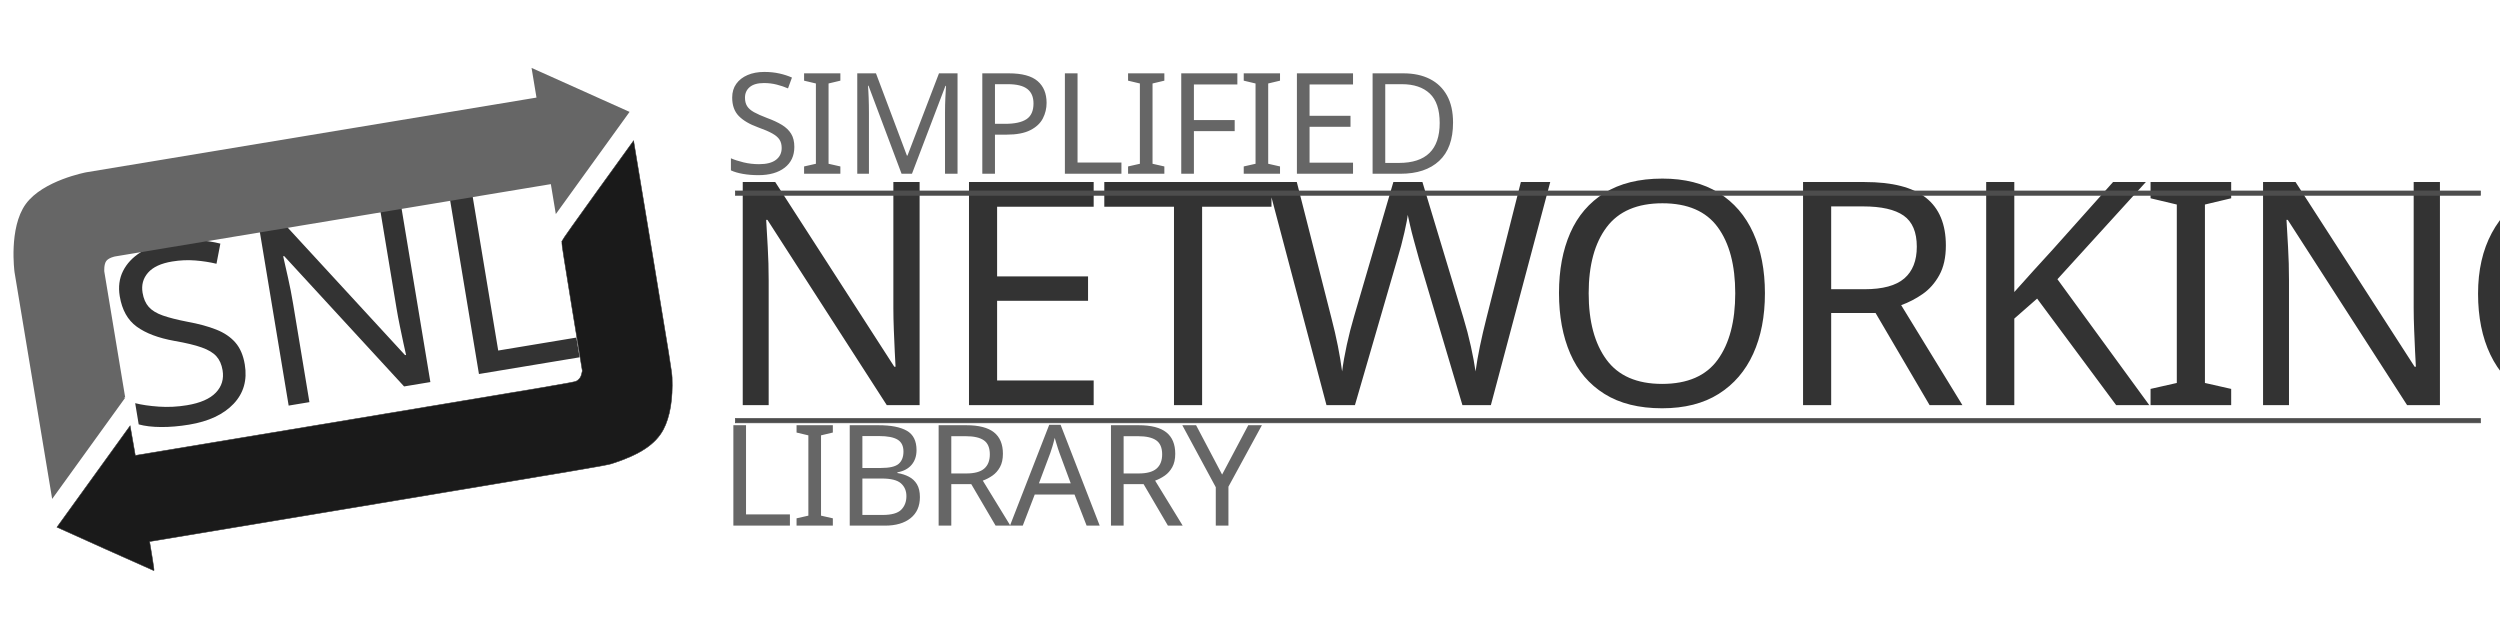
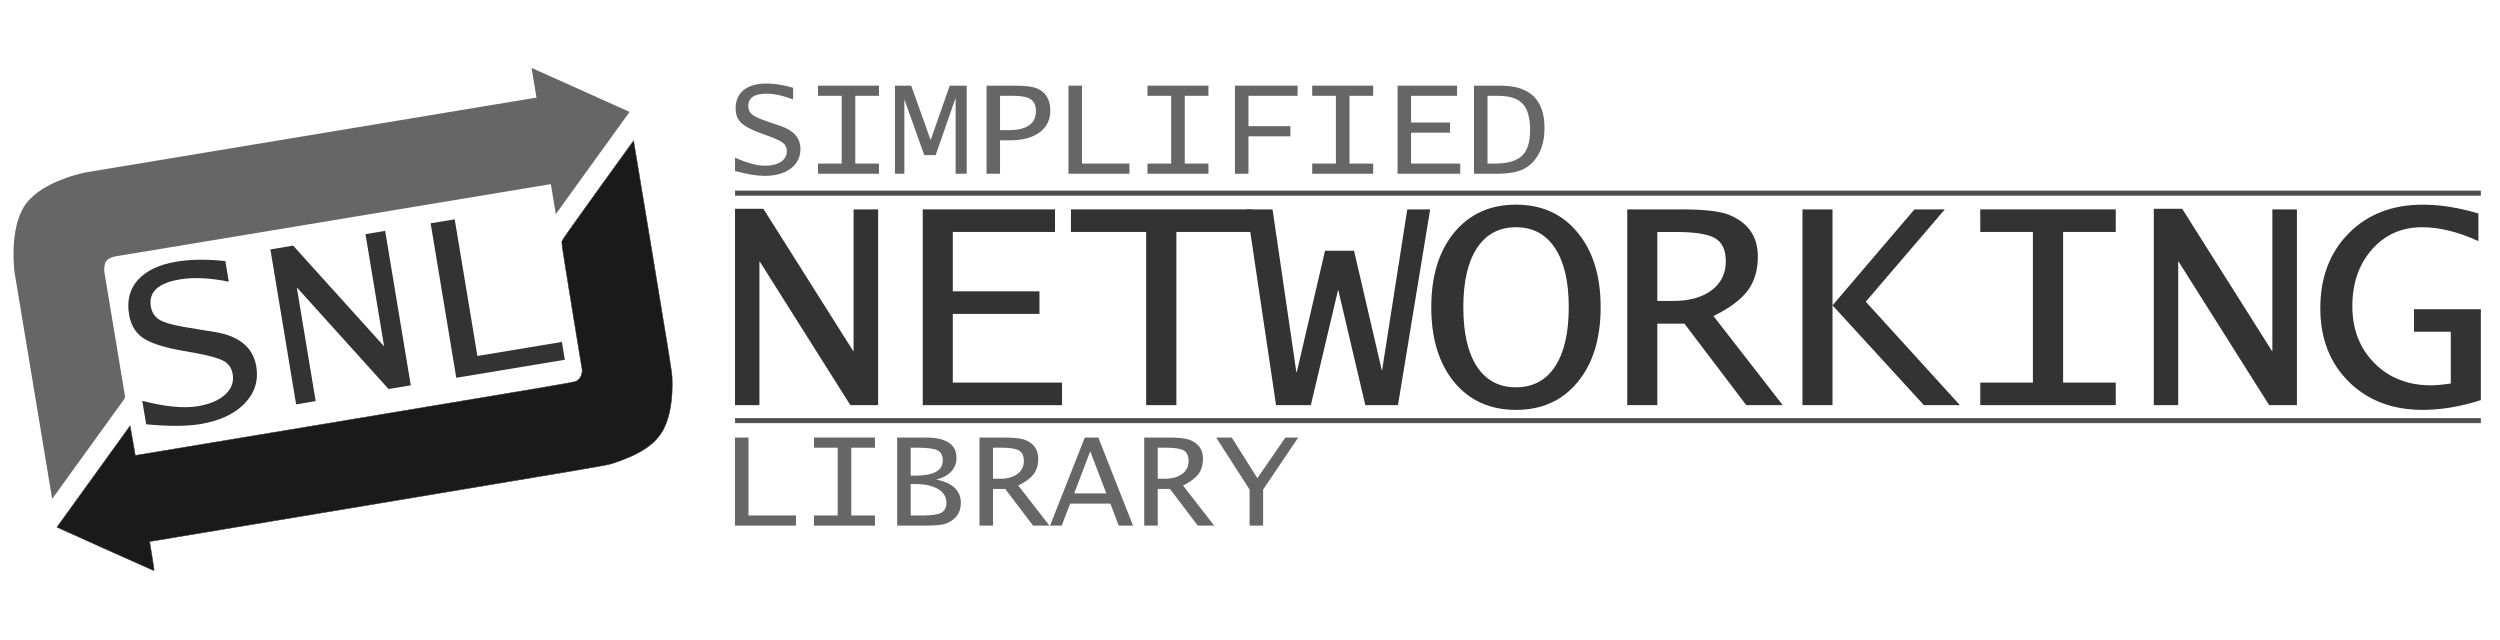
- <svg xmlns="http://www.w3.org/2000/svg" width="2000" height="512" id="svg4330" version="1.1" viewBox="0 0 2000 512">
-   <defs id="defs4332" />
+ <svg xmlns="http://www.w3.org/2000/svg" width="2000" height="512" viewBox="0 0 2000 512">
  <g id="layer1" transform="translate(0,448)">
-     <text xml:space="preserve" style="font-style:normal;font-variant:normal;font-weight:normal;font-stretch:semi-condensed;font-size:201.497px;line-height:125%;font-family:'Lucida Console';-inkscape-font-specification:'Lucida Console, Semi-Condensed';text-align:start;letter-spacing:0px;word-spacing:0px;writing-mode:lr-tb;text-anchor:start;display:inline;opacity:1;fill:#333333;fill-opacity:1;stroke:none;stroke-width:1px;stroke-linecap:butt;stroke-linejoin:miter;stroke-opacity:1" x="115.967" y="-84.703" id="text3384" transform="matrix(0.9941051,-0.164971,0.1624593,0.9789699,0,0)">
-       <tspan id="tspan3386" x="115.967" y="-84.703">SNL</tspan>
-     </text>
+     <g transform="matrix(0.9941051,-0.164971,0.1624593,0.9789699,0,0)" style="font-style:normal;font-variant:normal;font-weight:normal;font-stretch:semi-condensed;font-size:201.497px;line-height:125%;font-family:'Lucida Console';-inkscape-font-specification:'Lucida Console, Semi-Condensed';text-align:start;letter-spacing:0px;word-spacing:0px;writing-mode:lr-tb;text-anchor:start;display:inline;opacity:1;fill:#333333;fill-opacity:1;stroke:none;stroke-width:1px;stroke-linecap:butt;stroke-linejoin:miter;stroke-opacity:1" id="text3384">
+       <path d="m 215.338,-207.982 0,16.824 q -21.35,-8.265 -37.977,-8.265 -26.269,0 -26.269,17.71 0,7.182 4.919,11.61 4.919,4.329 18.202,8.953 l 12.397,4.329 11.806,4.034 q 27.45,9.642 27.45,32.664 0,17.513 -14.069,28.04 -13.971,10.429 -37.485,10.429 -16.332,0 -42.208,-6.985 l 0,-19.185 q 25.777,11.61 42.798,11.61 14.365,0 22.924,-5.608 8.56,-5.706 8.56,-15.25 0,-7.281 -5.116,-11.511 -5.018,-4.231 -20.858,-10.035 l -12.987,-4.723 q -19.382,-7.182 -26.958,-14.758 -7.477,-7.576 -7.477,-20.169 0,-17.021 11.511,-26.368 11.61,-9.347 32.566,-9.347 17.021,0 38.273,6.002 z" style="" id="path4147" />
+       <path d="m 252.135,-84.703 0,-126.624 18.3,0 57.95,91.795 0.197,0 0,-91.402 15.84,0 0,126.231 -17.906,0 -58.344,-92.484 -0.295,0 0,92.484 -15.742,0 z" style="" id="path4149" />
+       <path d="m 381.022,-84.703 0,-126.231 19.382,0 0,111.669 67.985,0 0,14.561 -87.368,0 z" style="" id="path4151" />
+     </g>
    <path style="display:inline;opacity:1;fill:#666666;fill-rule:evenodd;stroke:#666666;stroke-width:2.279px;stroke-linecap:butt;stroke-linejoin:miter;stroke-opacity:1" d="M 99.023,-129.91 82.301,-230.678 c 0,0 -0.499,-6.015 1.762,-9.148 2.249,-3.116 7.769,-4.136 7.769,-4.136 l 349.785,-58.046 3.715,22.386 56.581,-78.398 -75.193,-33.759 3.781,22.782 -361.358,59.967 c 0,0 -34.27,6.441 -47.655,24.987 -13.443,18.625 -8.751,53.523 -8.751,53.523 l 29.669,178.783 56.581,-78.398" id="path3438" />
    <path style="display:inline;opacity:1;fill:#1a1a1a;stroke:#333333;stroke-width:0.403;stroke-opacity:1" d="m 84.243,-8.827 -38.682,-17.417 29.267,-40.554 29.267,-40.554 2.077,11.859 2.077,11.859 175.473,-29.224 c 163.673,-27.259 175.596,-29.291 177.311,-30.218 2.398,-1.296 3.639,-2.998 4.296,-5.894 l 0.534,-2.352 -8.447,-51.563 c -5.282,-32.245 -8.305,-51.586 -8.068,-51.626 0.209,-0.035 0.257,-0.271 0.107,-0.526 -0.152,-0.258 12.488,-18.142 28.571,-40.423 l 28.843,-39.96 15.304,92.218 c 13.288,80.074 15.33,92.87 15.503,97.172 0.696,17.295 -1.691,31.603 -6.933,41.541 -6.26,11.869 -18.897,20.243 -41.442,27.463 -3.942,1.263 -20.216,4.032 -186.977,31.82 l -182.659,30.437 1.936,11.669 c 1.065,6.418 1.799,11.674 1.631,11.68 -0.168,0.005 -17.713,-7.827 -38.988,-17.406 z" id="path4308" />
-     <text xml:space="preserve" style="font-style:normal;font-variant:normal;font-weight:normal;font-stretch:semi-condensed;font-size:250px;line-height:125%;font-family:'Lucida Console';-inkscape-font-specification:'Lucida Console, Semi-Condensed';text-align:start;letter-spacing:-9px;word-spacing:0px;writing-mode:lr-tb;text-anchor:start;fill:#333333;fill-opacity:1;stroke:none;stroke-width:1px;stroke-linecap:butt;stroke-linejoin:miter;stroke-opacity:1" x="569.938" y="-123.875" id="text4350">
-       <tspan id="tspan4352" x="569.938" y="-123.875">NETWORKING</tspan>
-     </text>
-     <text xml:space="preserve" style="font-style:normal;font-variant:normal;font-weight:normal;font-stretch:semi-condensed;font-size:112.5px;line-height:125%;font-family:'Lucida Console';-inkscape-font-specification:'Lucida Console, Semi-Condensed';text-align:start;letter-spacing:-2px;word-spacing:0px;writing-mode:lr-tb;text-anchor:start;fill:#666666;fill-opacity:1;stroke:none;stroke-width:1px;stroke-linecap:butt;stroke-linejoin:miter;stroke-opacity:1" x="579" y="-309" id="text4354">
-       <tspan id="tspan4356" x="579" y="-309">SIMPLIFIED</tspan>
-     </text>
-     <text xml:space="preserve" style="font-style:normal;font-variant:normal;font-weight:normal;font-stretch:semi-condensed;font-size:112.5px;line-height:125%;font-family:'Lucida Console';-inkscape-font-specification:'Lucida Console, Semi-Condensed';text-align:start;letter-spacing:-2px;word-spacing:0px;writing-mode:lr-tb;text-anchor:start;fill:#666666;fill-opacity:1;stroke:none;stroke-width:1px;stroke-linecap:butt;stroke-linejoin:miter;stroke-opacity:1" x="575.79" y="-27.496" id="text4354-5">
-       <tspan id="tspan4356-0" x="575.79" y="-27.496">LIBRARY</tspan>
-     </text>
-     <rect style="opacity:1;fill:#4d4d4d;fill-opacity:1;stroke:#4d4d4d;stroke-width:0.586;stroke-opacity:1" id="rect4383" width="1396.039" height="3.414" x="588.293" y="-295.207" />
-     <rect style="opacity:1;fill:#4d4d4d;fill-opacity:1;stroke:#4d4d4d;stroke-width:0.586;stroke-opacity:1" id="rect4383-6" width="1396.039" height="3.414" x="588.293" y="-113.176" />
+     <g style="font-style:normal;font-variant:normal;font-weight:normal;font-stretch:semi-condensed;font-size:250px;line-height:125%;font-family:'Lucida Console';-inkscape-font-specification:'Lucida Console, Semi-Condensed';text-align:start;letter-spacing:-9px;word-spacing:0px;writing-mode:lr-tb;text-anchor:start;fill:#333333;fill-opacity:1;stroke:none;stroke-width:1px;stroke-linecap:butt;stroke-linejoin:miter;stroke-opacity:1" id="text4350">
+       <path d="m 588.004,-123.875 0,-157.104 22.705,0 71.899,113.892 0.244,0 0,-113.403 19.653,0 0,156.616 -22.217,0 -72.388,-114.746 -0.366,0 0,114.746 -19.531,0 z" style="" id="path4154" />
+       <path d="m 738.184,-123.875 0,-156.616 105.835,0 0,18.066 -81.787,0 0,47.485 69.336,0 0,18.066 -69.336,0 0,54.932 87.402,0 0,18.066 -111.45,0 z" style="" id="path4156" />
+       <path d="m 916.928,-123.875 0,-138.55 -60.181,0 0,-18.066 144.531,0 0,18.066 -60.181,0 0,138.55 -24.17,0 z" style="" id="path4158" />
+       <path d="m 1020.843,-123.875 -23.315,-156.616 20.508,0 19.043,130.127 0.366,0 22.583,-97.046 23.193,0 22.217,95.581 0.244,0 20.142,-128.662 18.311,0 -25.757,156.616 -26.123,0 -21.606,-91.919 -0.244,0 -21.729,91.919 -27.832,0 z" style="" id="path4160" />
+       <path d="m 1145.022,-202.244 q 0,-37.476 18.311,-59.692 18.433,-22.339 49.438,-22.339 31.006,0 49.316,22.339 18.433,22.217 18.433,59.692 0,37.598 -18.433,59.937 -18.311,22.217 -49.316,22.217 -31.006,0 -49.438,-22.217 -18.311,-22.339 -18.311,-59.937 z m 25.635,0 q 0,30.762 10.864,47.485 10.986,16.602 31.25,16.602 20.264,0 31.25,-16.602 10.986,-16.724 10.986,-47.485 0,-30.64 -10.986,-47.241 -10.986,-16.724 -31.25,-16.724 -20.264,0 -31.25,16.724 -10.864,16.602 -10.864,47.241 z" style="" id="path4162" />
+       <path d="m 1301.793,-123.875 0,-156.616 43.823,0 q 27.344,0 37.964,4.517 22.705,9.399 22.705,33.203 0,16.357 -8.179,27.344 -8.179,10.864 -27.344,20.264 l 55.42,71.289 -29.175,0 -49.438,-65.186 -21.729,0 0,65.186 -24.048,0 z m 24.048,-83.374 12.695,0 q 19.409,0 30.762,-8.545 11.352,-8.545 11.352,-23.071 0,-13.55 -8.545,-18.555 -8.545,-5.005 -31.494,-5.005 l -14.771,0 0,55.176 z" style="" id="path4164" />
+       <path d="m 1441.963,-123.875 0,-156.616 24.048,0 0,76.782 65.552,-76.782 24.292,0 -63.232,73.853 75.317,82.764 -28.809,0 -73.12,-79.834 0,79.834 -24.048,0 z" style="" id="path4166" />
+       <path d="m 1584.208,-123.875 0,-18.066 42.114,0 0,-120.483 -42.114,0 0,-18.066 108.398,0 0,18.066 -42.114,0 0,120.483 42.114,0 0,18.066 -108.398,0 z" style="" id="path4168" />
+       <path d="m 1723.035,-123.875 0,-157.104 22.705,0 71.899,113.892 0.244,0 0,-113.403 19.653,0 0,156.616 -22.217,0 -72.388,-114.746 -0.366,0 0,114.746 -19.531,0 z" style="" id="path4170" />
+       <path d="m 1982.712,-277.195 0,22.095 q -24.17,-11.108 -45.166,-11.108 -24.292,0 -40.039,17.822 -15.625,17.822 -15.625,45.41 0,27.71 17.7,45.532 17.7,17.7 45.166,17.7 6.226,0 15.869,-1.465 l 0,-41.382 -29.419,0 0,-18.066 53.467,0 0,72.754 q -24.536,7.812 -46.509,7.812 -36.377,0 -59.204,-22.583 -22.705,-22.583 -22.705,-58.716 0,-36.987 22.705,-59.937 22.705,-22.949 59.326,-22.949 20.752,0 44.434,7.08 z" style="" id="path4172" />
+     </g>
+     <g style="font-style:normal;font-variant:normal;font-weight:normal;font-stretch:semi-condensed;font-size:112.5px;line-height:125%;font-family:'Lucida Console';-inkscape-font-specification:'Lucida Console, Semi-Condensed';text-align:start;letter-spacing:-2px;word-spacing:0px;writing-mode:lr-tb;text-anchor:start;fill:#666666;fill-opacity:1;stroke:none;stroke-width:1px;stroke-linecap:butt;stroke-linejoin:miter;stroke-opacity:1" id="text4354">
+       <path d="m 634.481,-377.829 0,9.393 q -11.92,-4.614 -21.204,-4.614 -14.667,0 -14.667,9.888 0,4.01 2.747,6.482 2.747,2.417 10.162,4.999 l 6.921,2.417 6.592,2.252 q 15.326,5.383 15.326,18.237 0,9.778 -7.855,15.656 -7.8,5.823 -20.929,5.823 -9.119,0 -23.566,-3.9 l 0,-10.712 q 14.392,6.482 23.895,6.482 8.02,0 12.799,-3.131 4.779,-3.186 4.779,-8.514 0,-4.065 -2.856,-6.427 -2.802,-2.362 -11.646,-5.603 l -7.251,-2.637 q -10.822,-4.01 -15.051,-8.24 -4.175,-4.23 -4.175,-11.261 0,-9.503 6.427,-14.722 6.482,-5.219 18.182,-5.219 9.503,0 21.368,3.351 z" style="" id="path4175" />
+       <path d="m 654.399,-309 0,-8.13 18.951,0 0,-54.218 -18.951,0 0,-8.13 48.779,0 0,8.13 -18.951,0 0,54.218 18.951,0 0,8.13 -48.779,0 z" style="" id="path4177" />
+       <path d="m 715.955,-309 0,-70.477 13.019,0 15.491,43.396 0.11,0 15.216,-43.396 13.568,0 0,70.477 -8.844,0 0,-60.48 -0.11,0 -15.875,45.593 -9.119,0 -15.82,-44.33 -0.11,0 0,59.216 -7.526,0 z" style="" id="path4179" />
+       <path d="m 789.211,-309 0,-70.477 22.906,0 q 12.25,0 17.468,2.197 10.657,4.614 10.657,17.798 0,11.096 -8.624,17.413 -8.569,6.317 -23.676,6.317 l -7.91,0 0,26.752 -10.822,0 z m 10.822,-34.882 6.757,0 q 21.973,0 21.973,-15.381 0,-6.482 -4.175,-9.283 -4.12,-2.802 -13.788,-2.802 l -10.767,0 0,27.466 z" style="" id="path4181" />
+       <path d="m 854.777,-309 0,-70.477 10.822,0 0,62.347 37.958,0 0,8.13 -48.779,0 z" style="" id="path4183" />
+       <path d="m 917.981,-309 0,-8.13 18.951,0 0,-54.218 -18.951,0 0,-8.13 48.779,0 0,8.13 -18.951,0 0,54.218 18.951,0 0,8.13 -48.779,0 z" style="" id="path4185" />
+       <path d="m 987.941,-309 0,-70.477 50.153,0 0,8.13 -39.331,0 0,24.28 33.563,0 0,8.13 -33.563,0 0,29.938 -10.822,0 z" style="" id="path4187" />
+       <path d="m 1049.772,-309 0,-8.13 18.951,0 0,-54.218 -18.951,0 0,-8.13 48.779,0 0,8.13 -18.951,0 0,54.218 18.951,0 0,8.13 -48.779,0 z" style="" id="path4189" />
+       <path d="m 1118.029,-309 0,-70.477 47.626,0 0,8.13 -36.804,0 0,21.368 31.201,0 0,8.13 -31.201,0 0,24.719 39.331,0 0,8.13 -50.153,0 z" style="" id="path4191" />
+       <path d="m 1179.201,-309 0,-70.477 21.259,0 q 35.156,0 35.156,33.838 0,15.656 -7.636,25.323 -4.779,6.097 -11.81,8.734 Q 1209.193,-309 1197.548,-309 l -18.347,0 z m 10.822,-8.13 5.438,0 q 15.491,0 22.028,-6.152 6.592,-6.152 6.592,-20.654 0,-14.722 -5.933,-21.039 -5.933,-6.372 -19.775,-6.372 l -8.35,0 0,54.218 z" style="" id="path4193" />
+     </g>
+     <g style="font-style:normal;font-variant:normal;font-weight:normal;font-stretch:semi-condensed;font-size:112.5px;line-height:125%;font-family:'Lucida Console';-inkscape-font-specification:'Lucida Console, Semi-Condensed';text-align:start;letter-spacing:-2px;word-spacing:0px;writing-mode:lr-tb;text-anchor:start;fill:#666666;fill-opacity:1;stroke:none;stroke-width:1px;stroke-linecap:butt;stroke-linejoin:miter;stroke-opacity:1" id="text4354-5">
+       <path d="m 587.985,-27.496 0,-70.477 10.822,0 0,62.347 37.958,0 0,8.13 -48.779,0 z" style="" id="path4196" />
+       <path d="m 651.189,-27.496 0,-8.13 18.951,0 0,-54.218 -18.951,0 0,-8.13 48.779,0 0,8.13 -18.951,0 0,54.218 18.951,0 0,8.13 -48.779,0 z" style="" id="path4198" />
+       <path d="m 717.743,-27.496 0,-70.477 22.742,0 q 24.719,0 24.719,16.37 0,6.262 -4.285,10.822 -4.23,4.504 -11.865,6.427 19.611,4.01 19.611,18.622 0,8.35 -5.768,13.074 -3.735,3.131 -8.514,4.175 -4.779,0.989 -15.381,0.989 l -21.259,0 z m 10.822,-39.99 3.79,0 q 21.863,0 21.863,-12.195 0,-5.988 -4.23,-8.075 -4.23,-2.087 -16.37,-2.087 l -5.054,0 0,22.357 z m 0,31.86 9.778,0 q 10.712,0 14.722,-2.197 4.065,-2.197 4.065,-8.075 0,-6.812 -6.647,-10.822 -6.592,-4.01 -17.963,-4.01 l -3.955,0 0,25.104 z" style="" id="path4200" />
+       <path d="m 783.584,-27.496 0,-70.477 19.72,0 q 12.305,0 17.084,2.032 10.217,4.23 10.217,14.941 0,7.361 -3.68,12.305 -3.68,4.889 -12.305,9.119 l 24.939,32.08 -13.129,0 -22.247,-29.333 -9.778,0 0,29.333 -10.822,0 z m 10.822,-37.518 5.713,0 q 8.734,0 13.843,-3.845 5.109,-3.845 5.109,-10.382 0,-6.097 -3.845,-8.35 -3.845,-2.252 -14.172,-2.252 l -6.647,0 0,24.829 z" style="" id="path4202" />
+       <path d="m 840.031,-27.496 27.795,-70.477 10.822,0 27.795,70.477 -11.481,0 -6.647,-17.633 -32.19,0 -6.757,17.633 -9.338,0 z m 19.336,-25.763 25.708,0 -12.909,-33.673 -12.799,33.673 z" style="" id="path4204" />
+       <path d="m 915.375,-27.496 0,-70.477 19.72,0 q 12.305,0 17.084,2.032 10.217,4.23 10.217,14.941 0,7.361 -3.68,12.305 -3.68,4.889 -12.305,9.119 l 24.939,32.08 -13.129,0 -22.247,-29.333 -9.778,0 0,29.333 -10.822,0 z m 10.822,-37.518 5.713,0 q 8.734,0 13.843,-3.845 5.109,-3.845 5.109,-10.382 0,-6.097 -3.845,-8.35 -3.845,-2.252 -14.172,-2.252 l -6.647,0 0,24.829 z" style="" id="path4206" />
+       <path d="m 999.673,-27.496 0,-28.839 -26.752,-41.638 12.469,0 20.489,32.52 22.412,-32.52 10.272,0 -28.07,41.638 0,28.839 -10.822,0 z" style="" id="path4208" />
+     </g>
+     <path style="opacity:1;fill:#4d4d4d;fill-opacity:1;stroke:#4d4d4d;stroke-width:0.586;stroke-opacity:1" d="m 588.293,-295.207 1396.039,0 0,3.414 -1396.039,0 z" id="rect4383" />
+     <path style="opacity:1;fill:#4d4d4d;fill-opacity:1;stroke:#4d4d4d;stroke-width:0.586;stroke-opacity:1" d="m 588.293,-113.176 1396.039,0 0,3.414 -1396.039,0 z" id="rect4383-6" />
  </g>
</svg>
